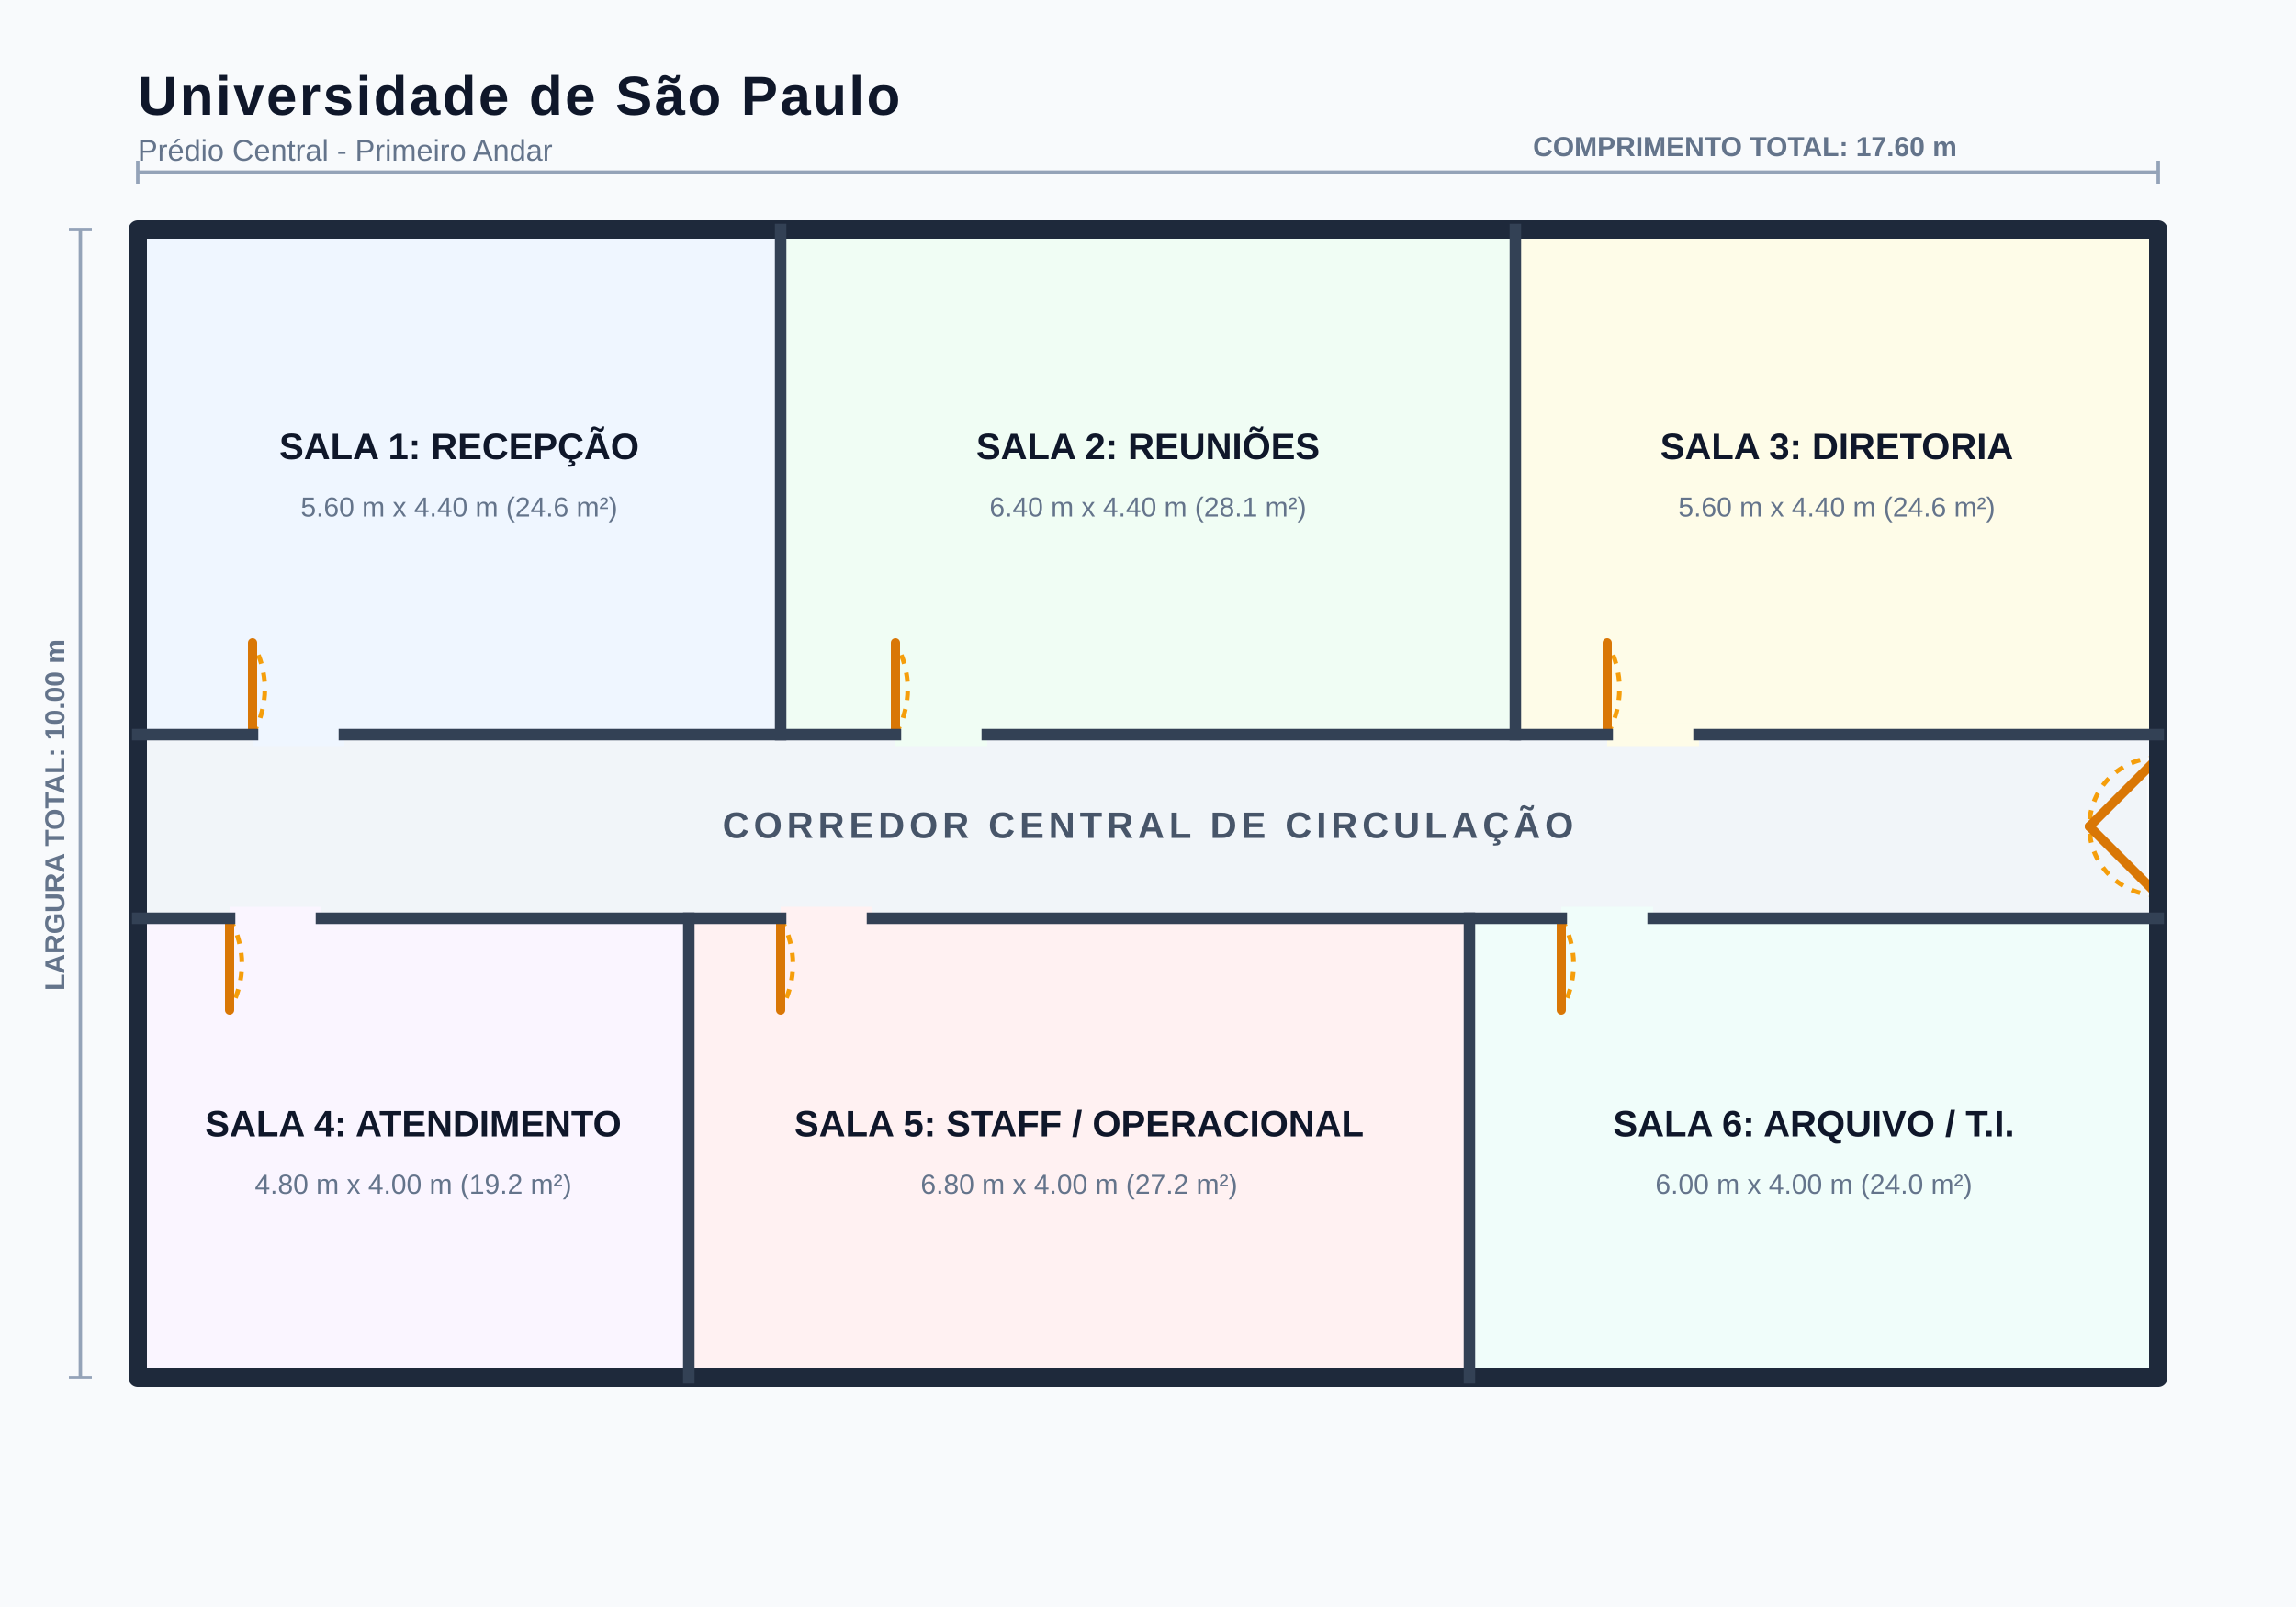
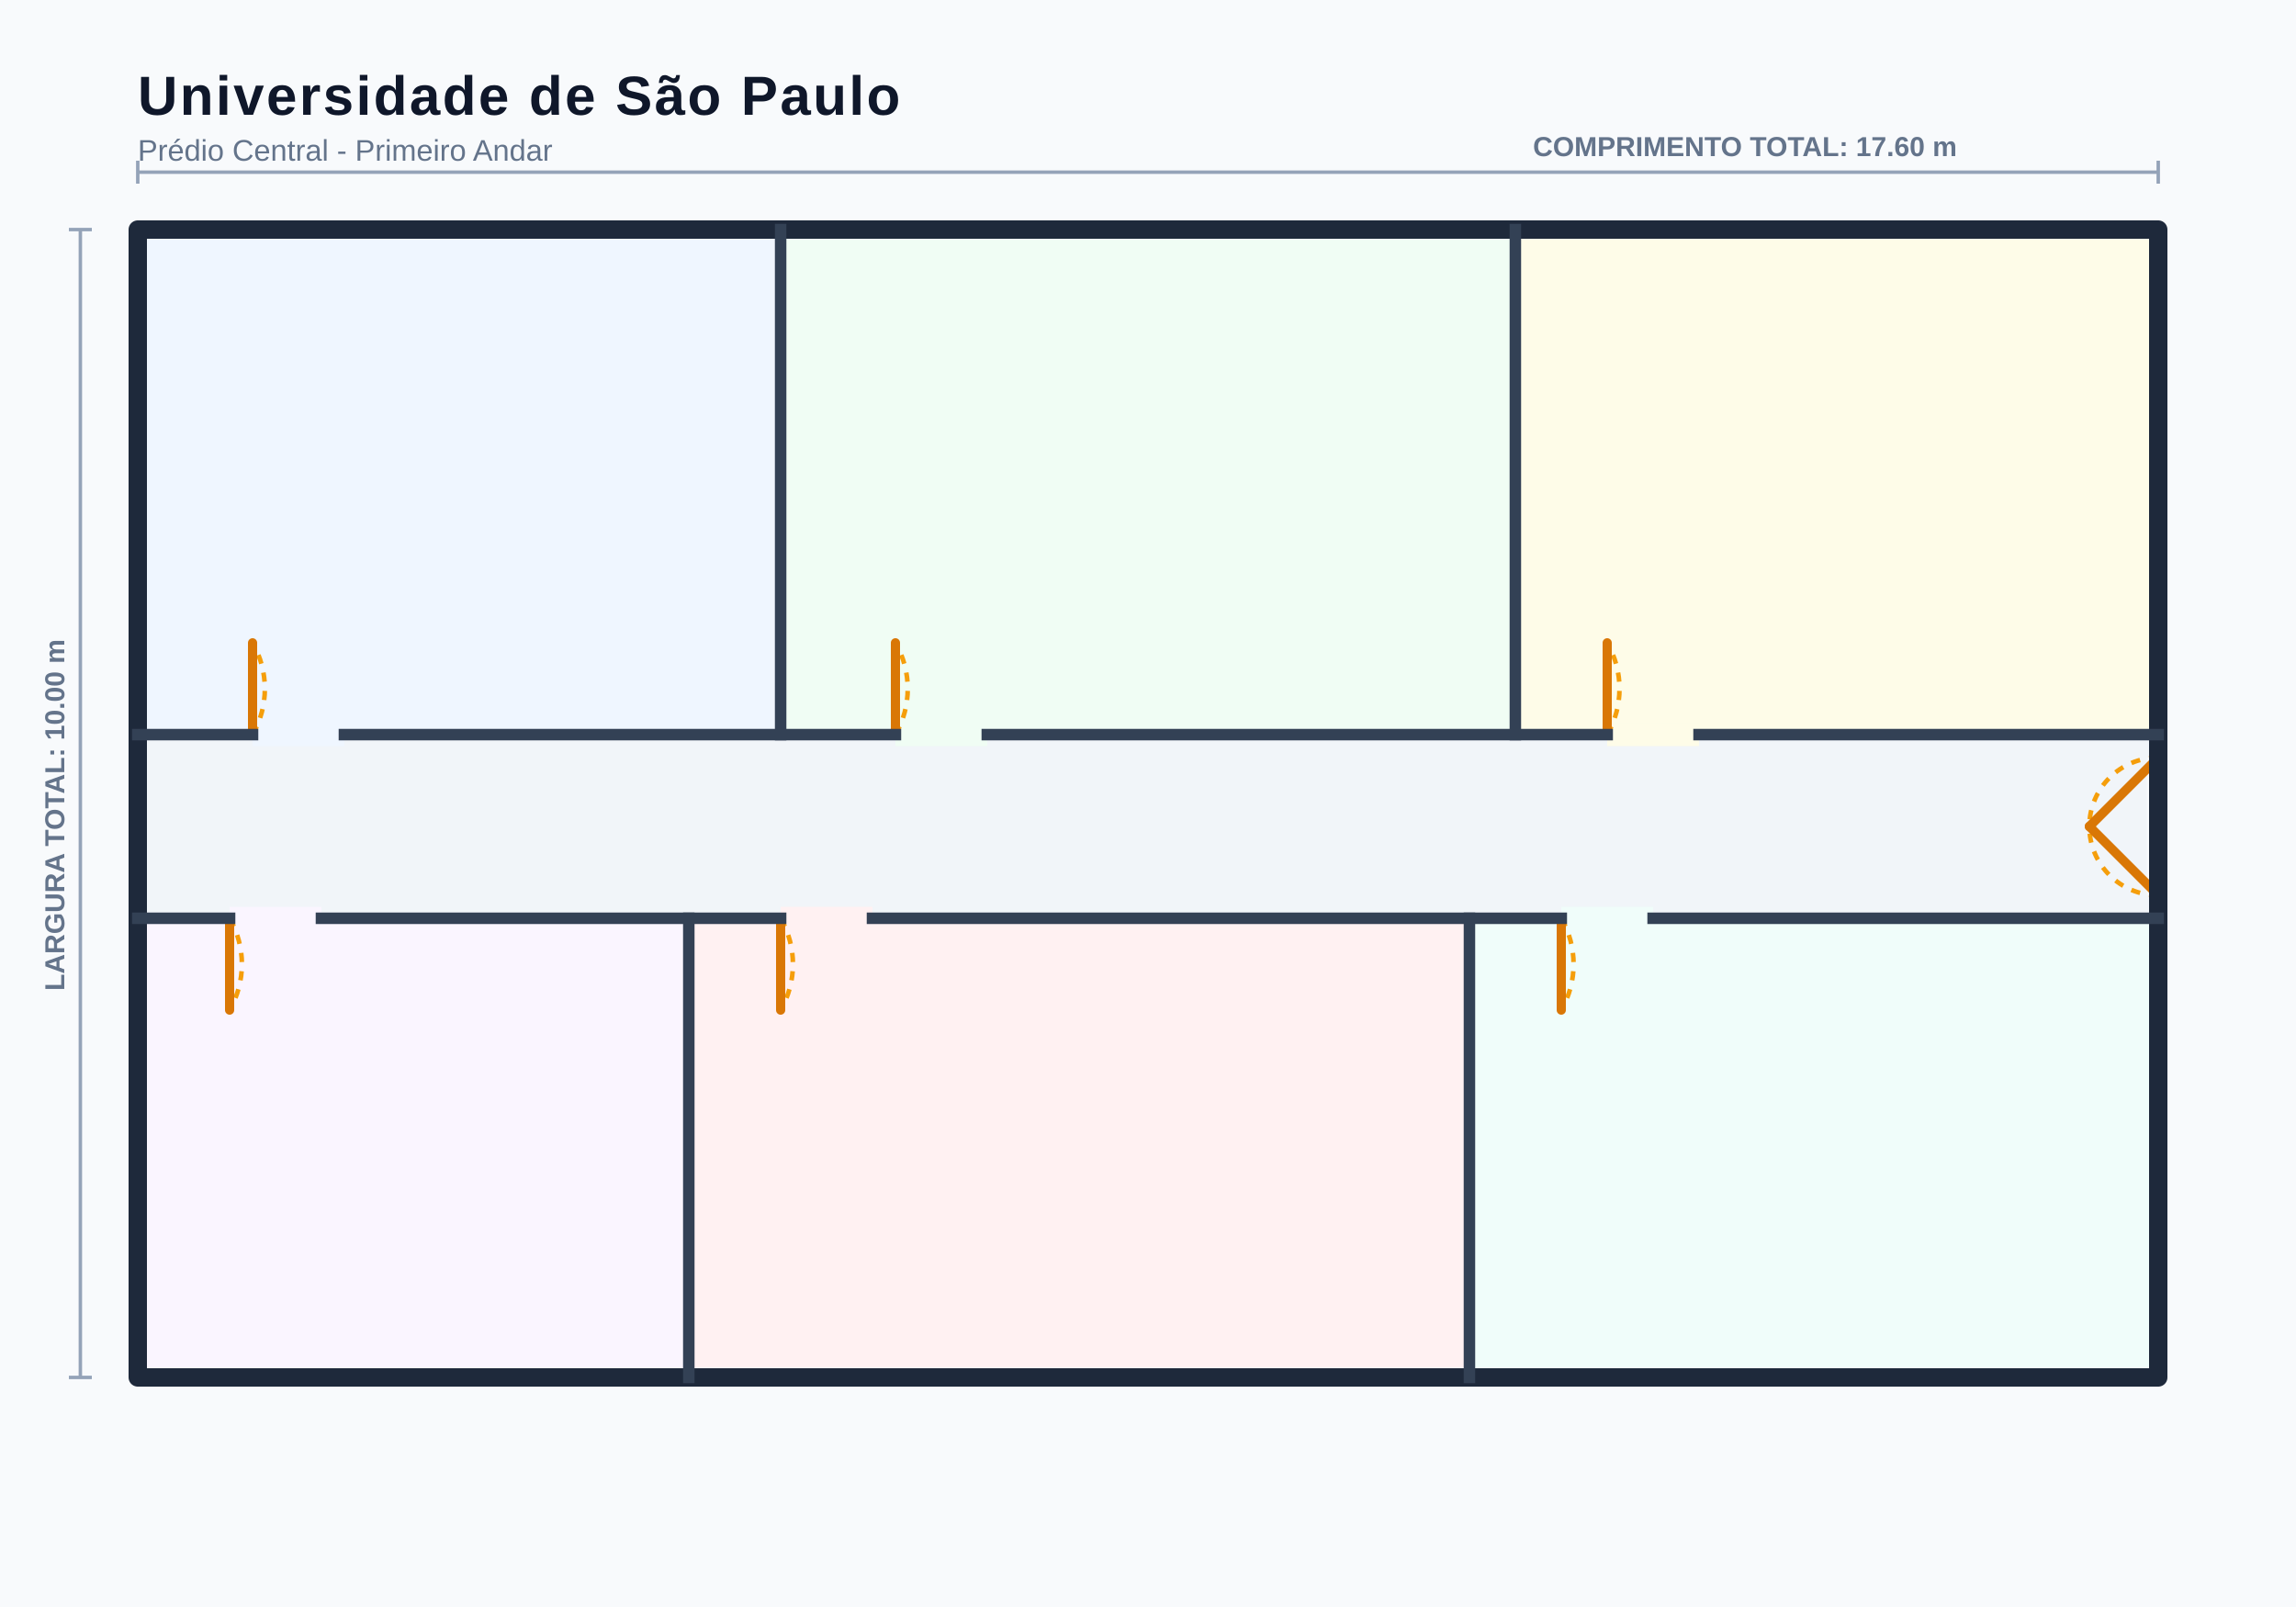
<svg xmlns="http://www.w3.org/2000/svg" viewBox="0 0 1000 700" width="100%" height="100%">
  <defs>
    <style>
      .bg { fill: #f8fafc; }
      .wall-thick { stroke: #1e293b; stroke-width: 8; stroke-linecap: square; stroke-linejoin: round; fill: none; }
      .wall-thin { stroke: #334155; stroke-width: 5; stroke-linecap: square; stroke-linejoin: round; fill: none; }
      .door-arc { stroke: #f59e0b; stroke-width: 2; stroke-dasharray: 4,4; fill: none; }
      .door-panel { stroke: #d97706; stroke-width: 4; stroke-linecap: round; }
      .window { stroke: #38bdf8; stroke-width: 6; stroke-linecap: round; }
      .room-bg-1 { fill: #eff6ff; }
      .room-bg-2 { fill: #f0fdf4; }
      .room-bg-3 { fill: #fefce8; }
      .room-bg-4 { fill: #faf5ff; }
      .room-bg-5 { fill: #fff1f2; }
      .room-bg-6 { fill: #f0fdfa; }
      .corridor-bg { fill: #f1f5f9; }
      .label-title { font-family: 'Segoe UI', Arial, sans-serif; font-size: 16px; font-weight: bold; fill: #0f172a; text-anchor: middle; }
      .label-dim { font-family: 'Segoe UI', Arial, sans-serif; font-size: 12px; fill: #64748b; text-anchor: middle; }
      .header-title { font-family: 'Segoe UI', Arial, sans-serif; font-size: 24px; font-weight: bold; fill: #0f172a; letter-spacing: 1px; }
      .header-sub { font-family: 'Segoe UI', Arial, sans-serif; font-size: 13px; fill: #64748b; }
      .grid-line { stroke: #cbd5e1; stroke-width: 1; stroke-dasharray: 2,2; }
      .north-arrow { fill: #1e293b; }
    </style>
  </defs>
  <rect width="1000" height="700" class="bg" />
  <g transform="translate(60, 50)">
    <text x="0" y="0" class="header-title">Universidade de São Paulo</text>
    <text x="0" y="20" class="header-sub">Prédio Central - Primeiro Andar</text>
  </g>
  <g transform="translate(60, 100)">
    <rect x="0" y="220" width="880" height="80" class="corridor-bg" />
    <rect x="0" y="0" width="280" height="220" class="room-bg-1" />
    <rect x="280" y="0" width="320" height="220" class="room-bg-2" />
    <rect x="600" y="0" width="280" height="220" class="room-bg-3" />
    <rect x="0" y="300" width="240" height="200" class="room-bg-4" />
    <rect x="240" y="300" width="340" height="200" class="room-bg-5" />
    <rect x="580" y="300" width="300" height="200" class="room-bg-6" />
    <line x1="80" y1="0" x2="200" y2="0" class="window" />
    <line x1="360" y1="0" x2="520" y2="0" class="window" />
    <line x1="680" y1="0" x2="800" y2="0" class="window" />
    <line x1="60" y1="500" x2="180" y2="500" class="window" />
    <line x1="310" y1="500" x2="510" y2="500" class="window" />
    <line x1="650" y1="500" x2="810" y2="500" class="window" />
    <line x1="0" y1="240" x2="0" y2="280" class="window" />
    <line x1="880" y1="230" x2="880" y2="290" stroke="#f8fafc" stroke-width="10" />
    <g id="main-entrance">
      <path d="M 880,230 A 30,30 0 0,0 850,260" class="door-arc" />
      <line x1="880" y1="230" x2="850" y2="260" class="door-panel" />
      <path d="M 880,290 A 30,30 0 0,1 850,260" class="door-arc" />
      <line x1="880" y1="290" x2="850" y2="260" class="door-panel" />
    </g>
    <g id="door-room1">
      <line x1="50" y1="220" x2="90" y2="220" stroke="#eff6ff" stroke-width="10" />
      <path d="M 50,220 A 40,40 0 0,0 50,180" class="door-arc" />
      <line x1="50" y1="220" x2="50" y2="180" class="door-panel" />
    </g>
    <g id="door-room2">
      <line x1="330" y1="220" x2="370" y2="220" stroke="#f0fdf4" stroke-width="10" />
      <path d="M 330,220 A 40,40 0 0,0 330,180" class="door-arc" />
      <line x1="330" y1="220" x2="330" y2="180" class="door-panel" />
    </g>
    <g id="door-room3">
      <line x1="640" y1="220" x2="680" y2="220" stroke="#fefce8" stroke-width="10" />
      <path d="M 640,220 A 40,40 0 0,0 640,180" class="door-arc" />
      <line x1="640" y1="220" x2="640" y2="180" class="door-panel" />
    </g>
    <g id="door-room4">
      <line x1="40" y1="300" x2="80" y2="300" stroke="#faf5ff" stroke-width="10" />
      <path d="M 40,300 A 40,40 0 0,1 40,340" class="door-arc" />
      <line x1="40" y1="300" x2="40" y2="340" class="door-panel" />
    </g>
    <g id="door-room5">
      <line x1="280" y1="300" x2="320" y2="300" stroke="#fff1f2" stroke-width="10" />
      <path d="M 280,300 A 40,40 0 0,1 280,340" class="door-arc" />
      <line x1="280" y1="300" x2="280" y2="340" class="door-panel" />
    </g>
    <g id="door-room6">
      <line x1="620" y1="300" x2="660" y2="300" stroke="#f0fdfa" stroke-width="10" />
      <path d="M 620,300 A 40,40 0 0,1 620,340" class="door-arc" />
      <line x1="620" y1="300" x2="620" y2="340" class="door-panel" />
    </g>
    <rect x="0" y="0" width="880" height="500" class="wall-thick" />
    <line x1="0" y1="220" x2="50" y2="220" class="wall-thin" />
    <line x1="90" y1="220" x2="330" y2="220" class="wall-thin" />
    <line x1="370" y1="220" x2="640" y2="220" class="wall-thin" />
    <line x1="680" y1="220" x2="880" y2="220" class="wall-thin" />
    <line x1="0" y1="300" x2="40" y2="300" class="wall-thin" />
    <line x1="80" y1="300" x2="280" y2="300" class="wall-thin" />
    <line x1="320" y1="300" x2="620" y2="300" class="wall-thin" />
    <line x1="660" y1="300" x2="880" y2="300" class="wall-thin" />
    <line x1="280" y1="0" x2="280" y2="220" class="wall-thin" />
    <line x1="600" y1="0" x2="600" y2="220" class="wall-thin" />
    <line x1="240" y1="300" x2="240" y2="500" class="wall-thin" />
    <line x1="580" y1="300" x2="580" y2="500" class="wall-thin" />
-     <text x="140" y="100" class="label-title">SALA 1: RECEPÇÃO</text>
-     <text x="140" y="125" class="label-dim">5.60 m x 4.40 m (24.6 m²)</text>
-     <text x="440" y="100" class="label-title">SALA 2: REUNIÕES</text>
-     <text x="440" y="125" class="label-dim">6.40 m x 4.40 m (28.1 m²)</text>
-     <text x="740" y="100" class="label-title">SALA 3: DIRETORIA</text>
-     <text x="740" y="125" class="label-dim">5.60 m x 4.40 m (24.6 m²)</text>
-     <text x="440" y="265" class="label-title" style="fill: #475569; letter-spacing: 2px;">CORREDOR CENTRAL DE CIRCULAÇÃO</text>
-     <text x="120" y="395" class="label-title">SALA 4: ATENDIMENTO</text>
-     <text x="120" y="420" class="label-dim">4.80 m x 4.00 m (19.2 m²)</text>
-     <text x="410" y="395" class="label-title">SALA 5: STAFF / OPERACIONAL</text>
-     <text x="410" y="420" class="label-dim">6.80 m x 4.00 m (27.2 m²)</text>
-     <text x="730" y="395" class="label-title">SALA 6: ARQUIVO / T.I.</text>
-     <text x="730" y="420" class="label-dim">6.00 m x 4.00 m (24.0 m²)</text>
    <line x1="0" y1="-25" x2="880" y2="-25" stroke="#94a3b8" stroke-width="1.5" />
    <line x1="0" y1="-30" x2="0" y2="-20" stroke="#94a3b8" stroke-width="1.5" />
    <line x1="880" y1="-30" x2="880" y2="-20" stroke="#94a3b8" stroke-width="1.5" />
    <text x="700" y="-32" class="label-dim" font-weight="bold">COMPRIMENTO TOTAL: 17.60 m</text>
    <line x1="-25" y1="0" x2="-25" y2="500" stroke="#94a3b8" stroke-width="1.5" />
    <line x1="-30" y1="0" x2="-20" y2="0" stroke="#94a3b8" stroke-width="1.5" />
    <line x1="-30" y1="500" x2="-20" y2="500" stroke="#94a3b8" stroke-width="1.5" />
    <text x="-32" y="255" class="label-dim" font-weight="bold" transform="rotate(-90 -32 255)">LARGURA TOTAL: 10.00 m</text>
  </g>
</svg>
